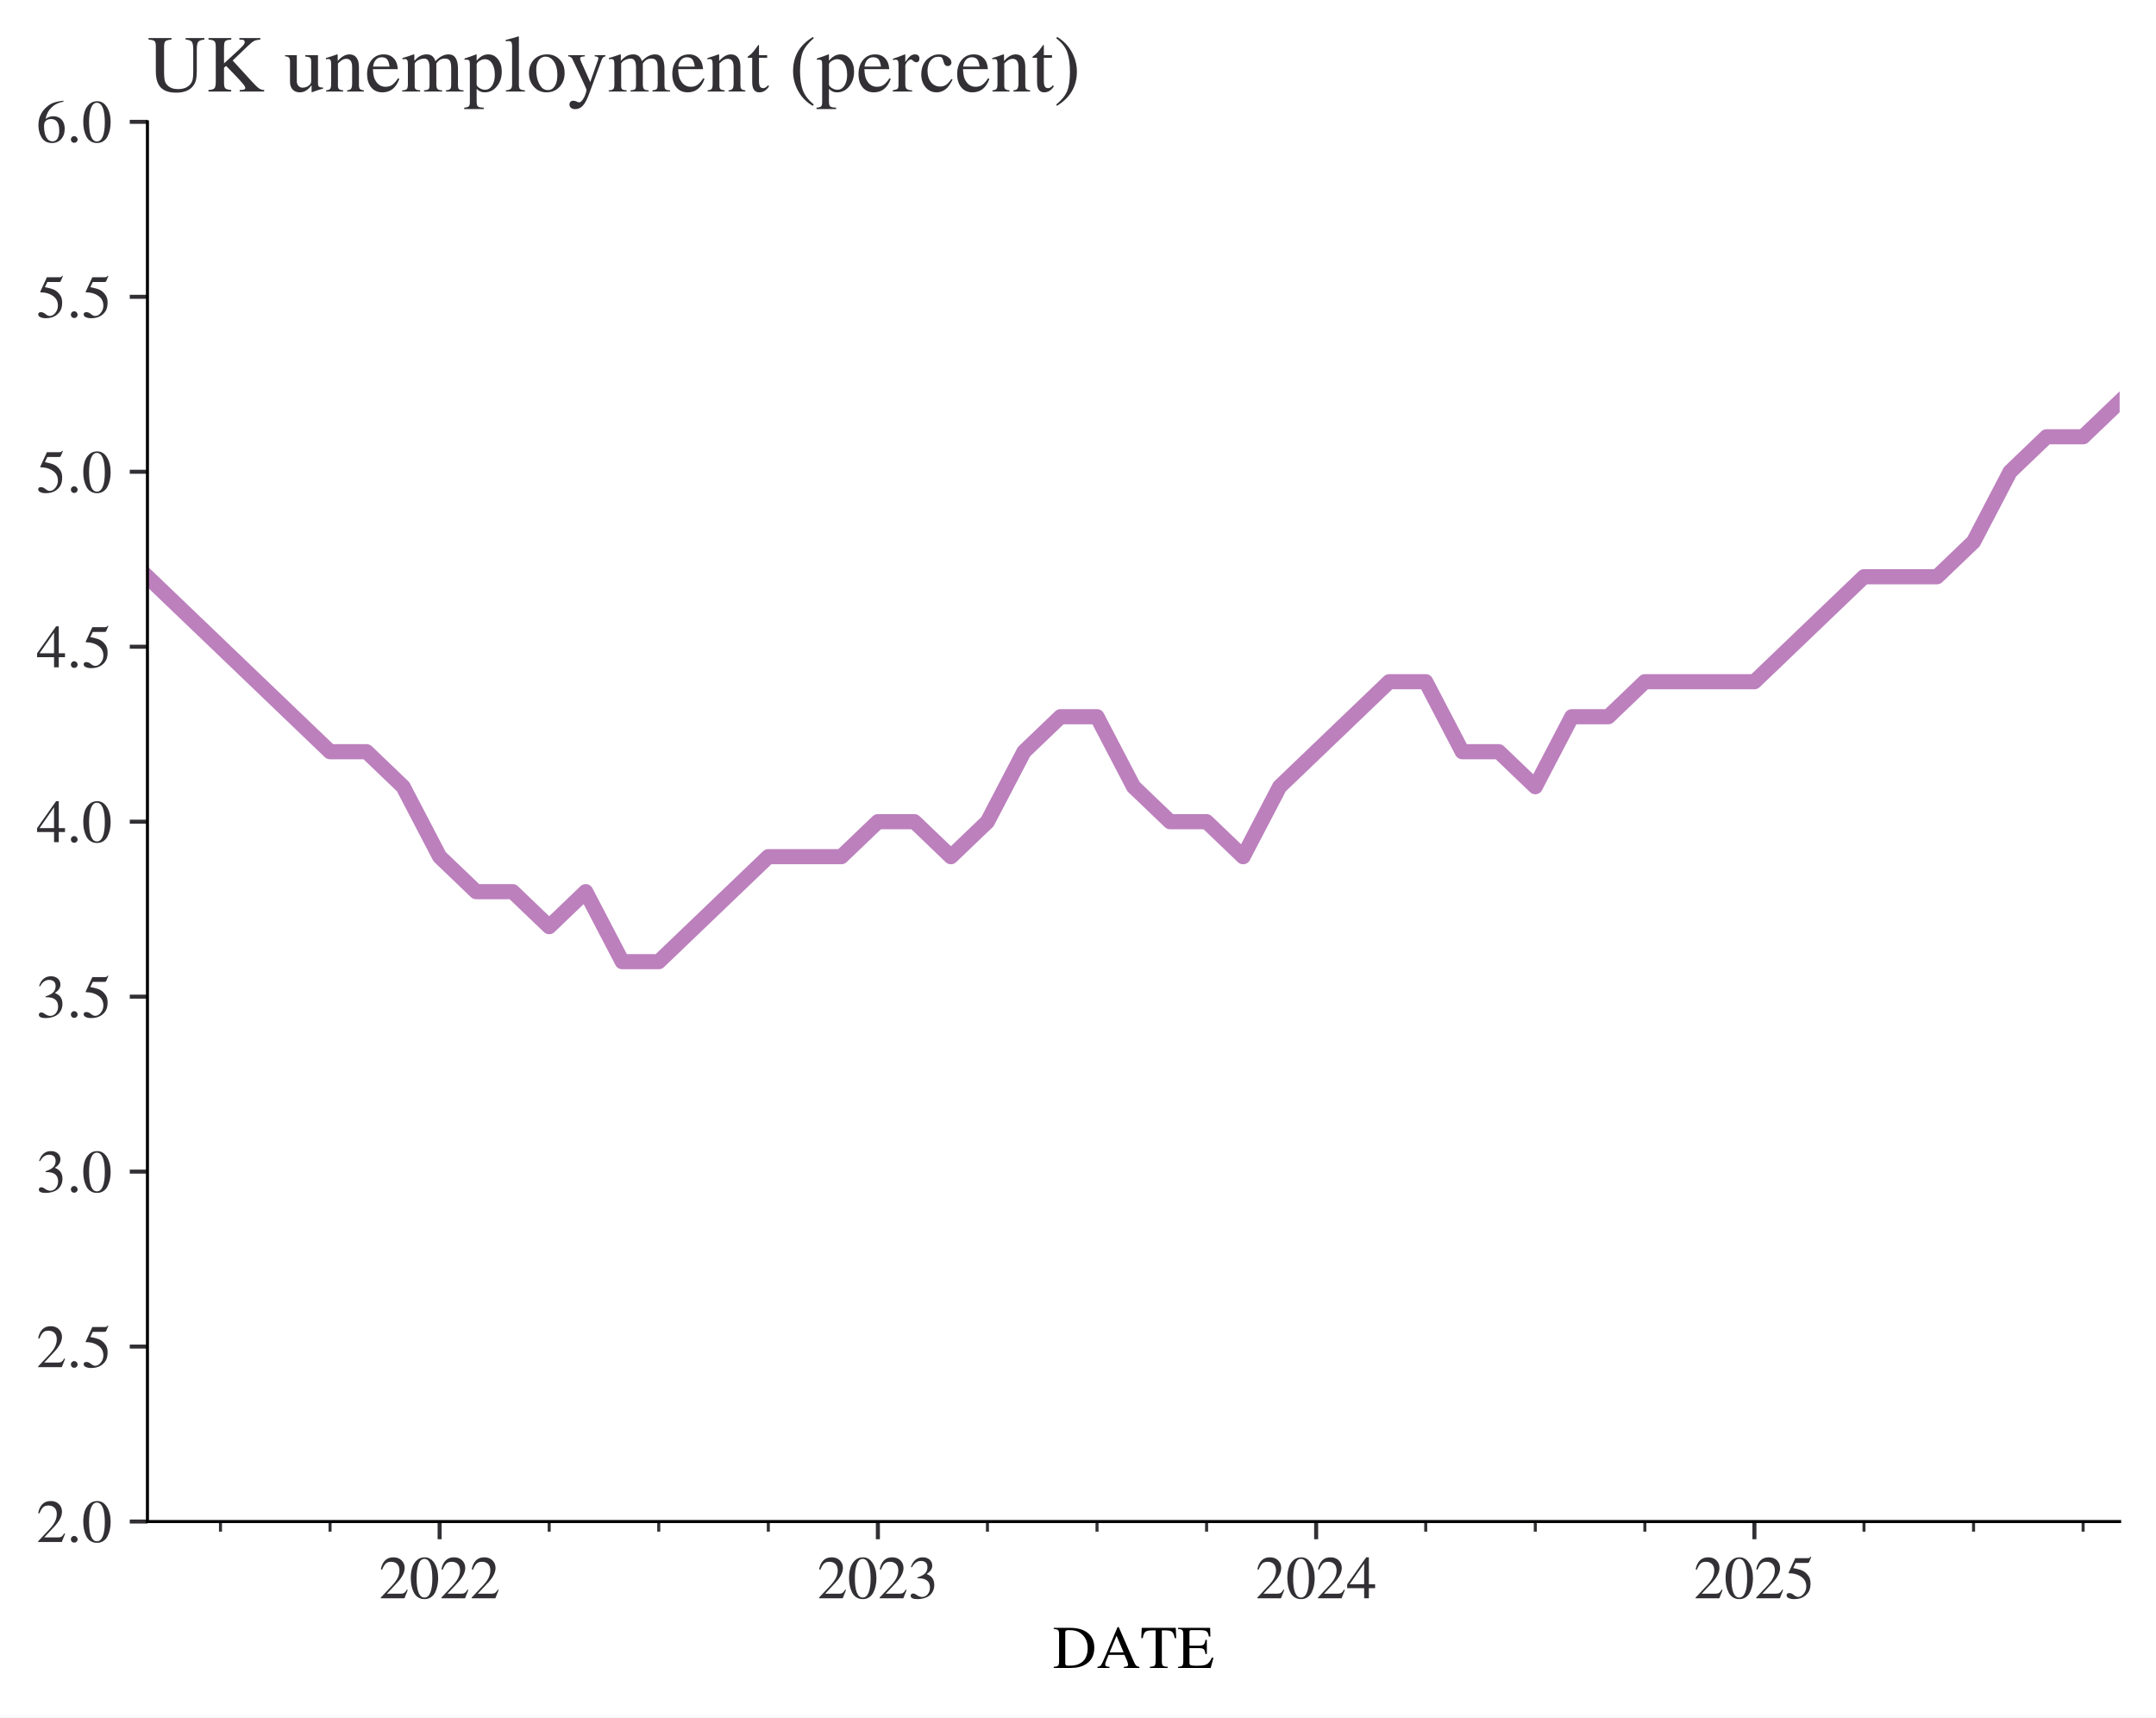
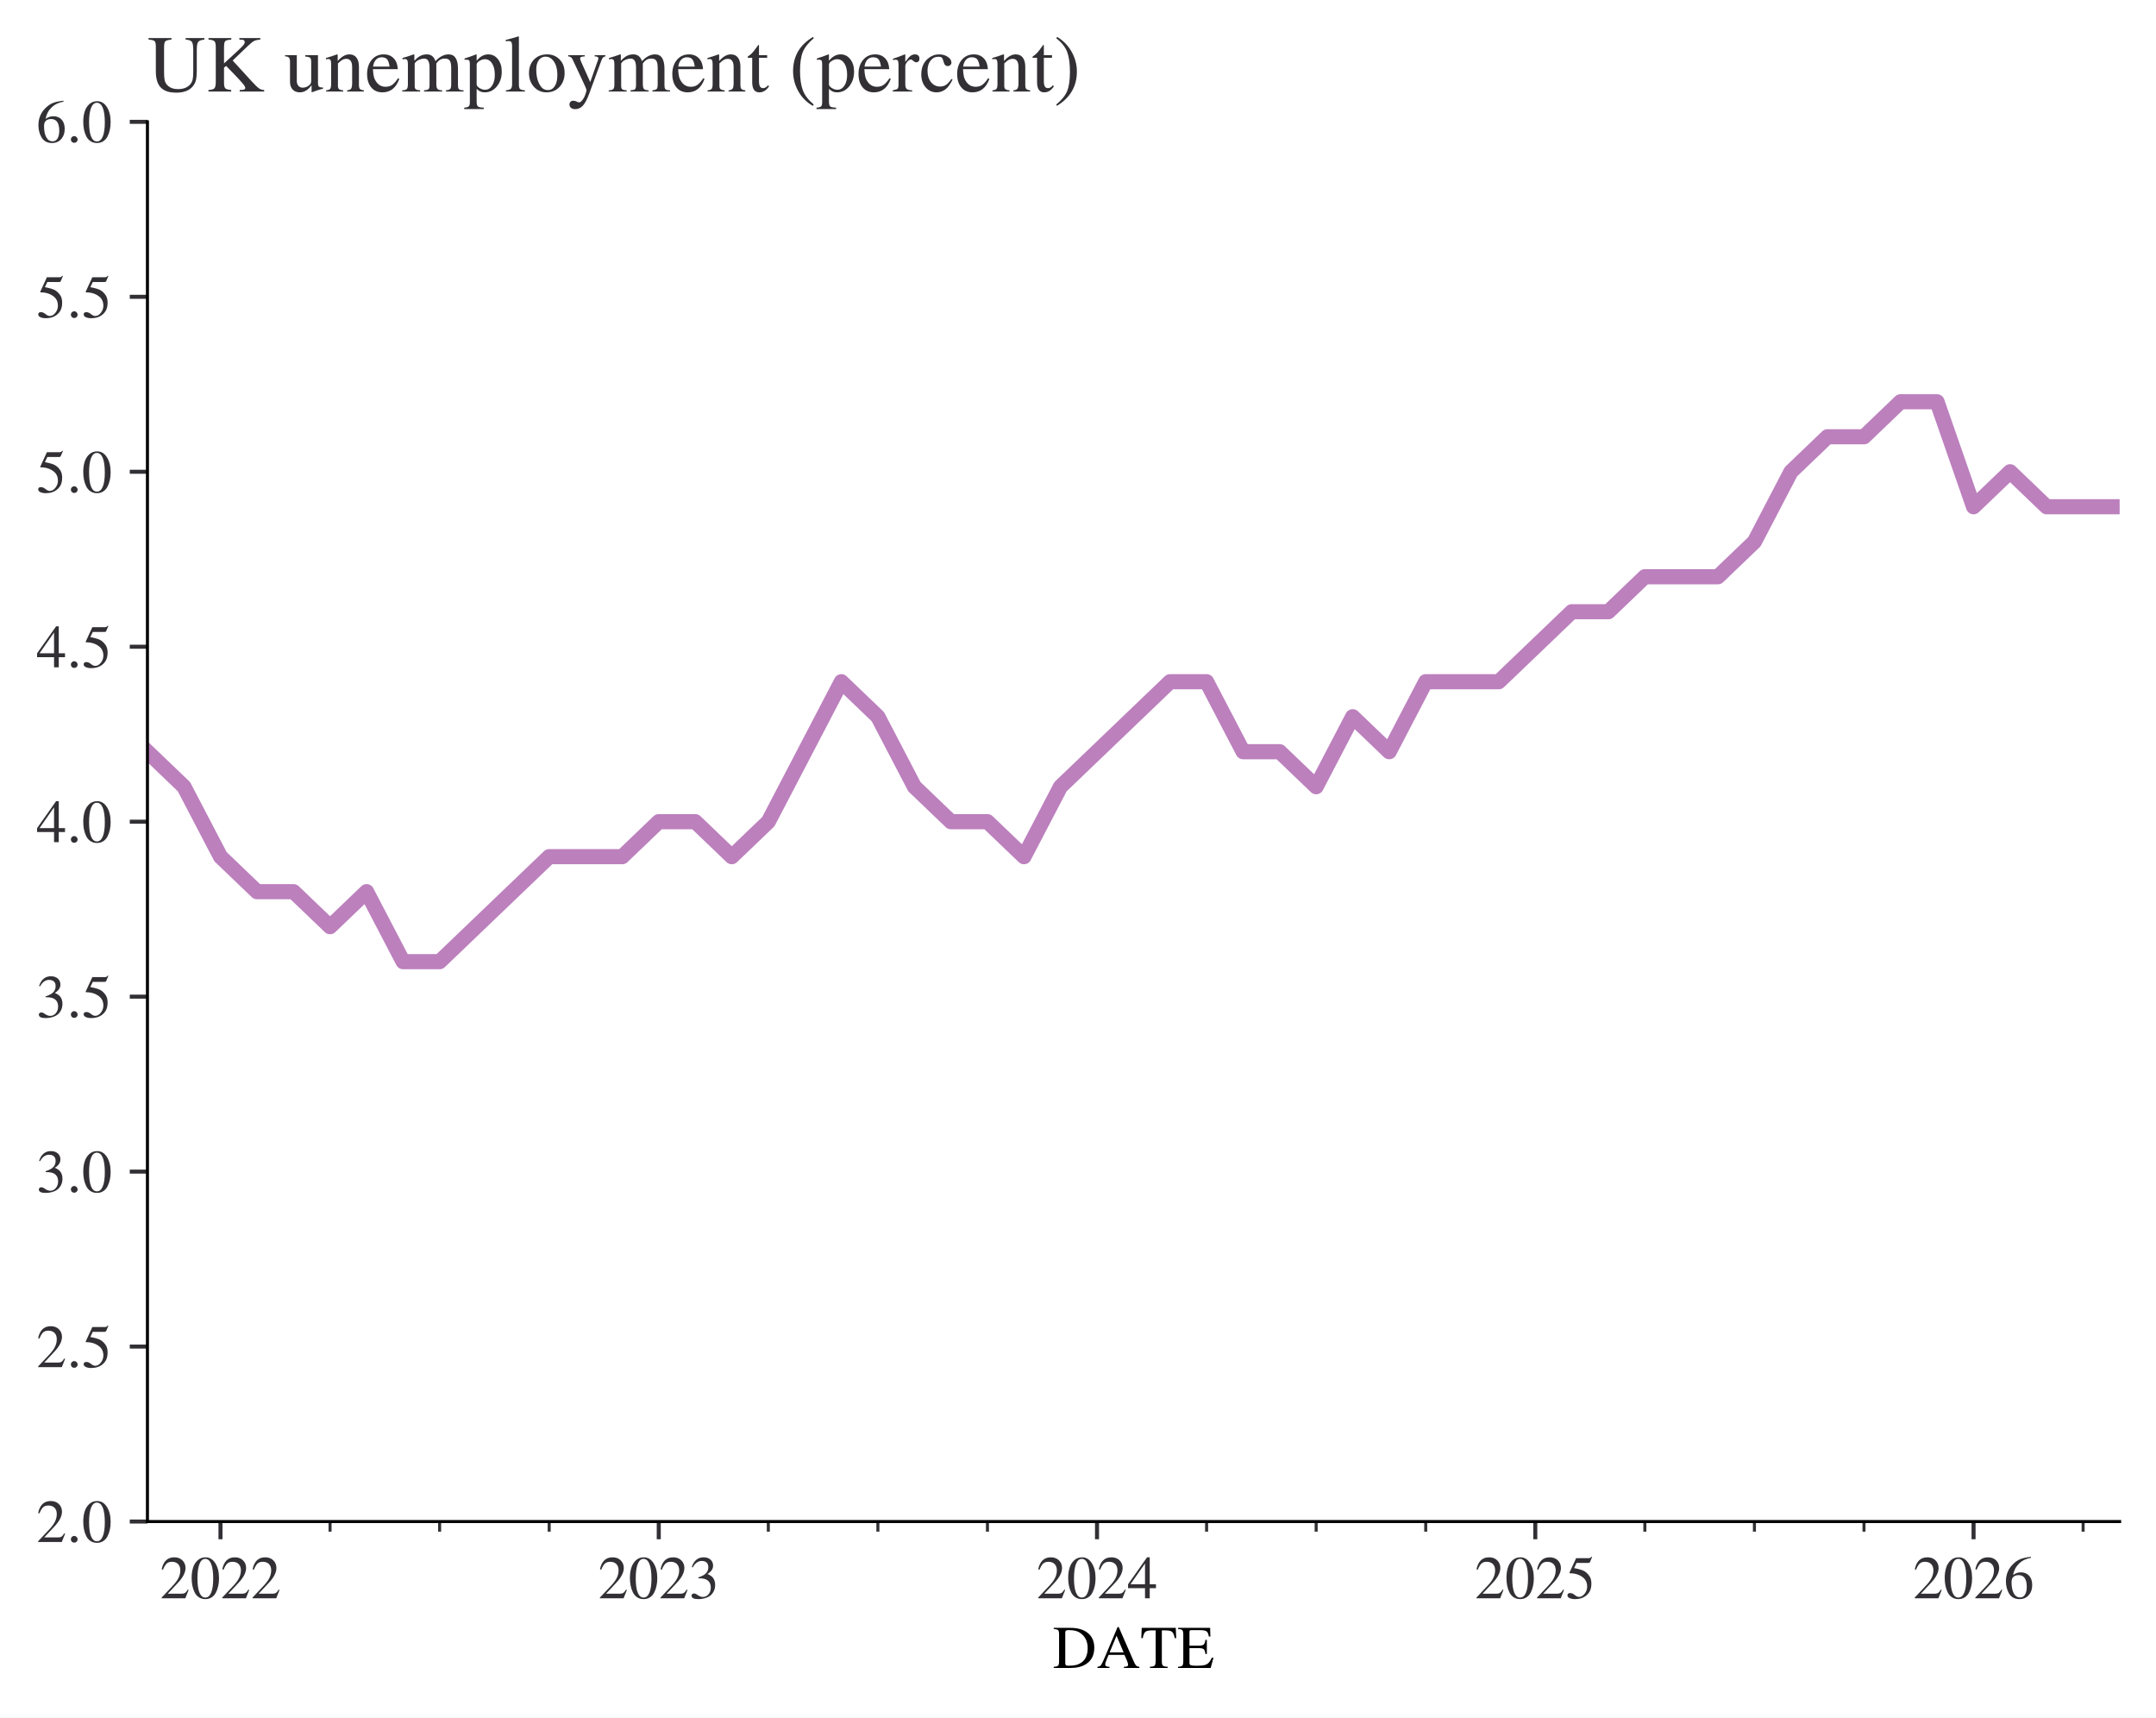
<svg xmlns="http://www.w3.org/2000/svg" xmlns:xlink="http://www.w3.org/1999/xlink" width="427pt" height="340.127pt" viewBox="0 0 427 340.127" version="1.1">
  <defs>
    <style type="text/css">*{stroke-linejoin: round; stroke-linecap: butt}</style>
  </defs>
  <g id="figure_1">
    <g id="patch_1">
      <path d="M 0 340.127  L 427 340.127  L 427 0  L 0 0  z " style="fill: #ffffff" />
    </g>
    <g id="axes_1">
      <g id="patch_2">
        <path d="M 29.2 301.327  L 419.8 301.327  L 419.8 24.128  L 29.2 24.128  z " style="fill: #ffffff" />
      </g>
      <g id="matplotlib.axis_1">
        <g id="xtick_1">
          <g id="line2d_1">
            <defs>
-               <path id="m83b8227db9" d="M 0 0  L 0 3.5  " style="stroke: #323034; stroke-width: 0.8" />
+               <path id="m764f4e853a" d="M 0 0  L 0 3.5  " style="stroke: #323034; stroke-width: 0.8" />
            </defs>
            <g>
-               <use xlink:href="#m83b8227db9" x="87.067" y="301.327" style="fill: #323034; stroke: #323034; stroke-width: 0.8" />
+               <use xlink:href="#m764f4e853a" x="43.667" y="301.327" style="fill: #323034; stroke: #323034; stroke-width: 0.8" />
            </g>
          </g>
          <g id="text_1">
-             <g style="fill: #323034" transform="translate(75.06667 316.5231) scale(0.12 -0.12)">
+             <g style="fill: #323034" transform="translate(31.66667 316.5231) scale(0.12 -0.12)">
              <defs>
                <path id="STIXGeneral-Regular-32" d="M 3034 877  L 2688 0  L 186 0  L 186 77  L 1325 1286  Q 1773 1754 1965 2144  Q 2157 2534 2157 2950  Q 2157 3379 1920 3616  Q 1683 3853 1267 3853  Q 922 3853 720 3673  Q 518 3494 326 3021  L 192 3053  Q 301 3648 630 3987  Q 960 4326 1523 4326  Q 2054 4326 2380 4006  Q 2707 3686 2707 3200  Q 2707 2477 1888 1613  L 832 486  L 2330 486  Q 2541 486 2665 569  Q 2790 653 2944 915  L 3034 877  z " transform="scale(0.015625)" />
                <path id="STIXGeneral-Regular-30" d="M 3046 2112  Q 3046 1683 2963 1302  Q 2880 922 2717 602  Q 2554 282 2266 96  Q 1978 -90 1600 -90  Q 1210 -90 915 108  Q 621 307 461 640  Q 301 973 227 1350  Q 154 1728 154 2150  Q 154 2746 301 3222  Q 448 3699 790 4012  Q 1133 4326 1626 4326  Q 2253 4326 2649 3712  Q 3046 3098 3046 2112  z M 2432 2080  Q 2432 3091 2217 3625  Q 2003 4160 1587 4160  Q 1190 4160 979 3622  Q 768 3085 768 2106  Q 768 1120 979 598  Q 1190 77 1600 77  Q 2003 77 2217 598  Q 2432 1120 2432 2080  z " transform="scale(0.015625)" />
              </defs>
              <use xlink:href="#STIXGeneral-Regular-32" />
              <use xlink:href="#STIXGeneral-Regular-30" transform="translate(49.99999 0)" />
              <use xlink:href="#STIXGeneral-Regular-32" transform="translate(99.99997 0)" />
              <use xlink:href="#STIXGeneral-Regular-32" transform="translate(150 0)" />
            </g>
          </g>
        </g>
        <g id="xtick_2">
          <g id="line2d_2">
            <g>
-               <use xlink:href="#m83b8227db9" x="173.867" y="301.327" style="fill: #323034; stroke: #323034; stroke-width: 0.8" />
+               <use xlink:href="#m764f4e853a" x="130.467" y="301.327" style="fill: #323034; stroke: #323034; stroke-width: 0.8" />
            </g>
          </g>
          <g id="text_2">
-             <g style="fill: #323034" transform="translate(161.8667 316.5231) scale(0.12 -0.12)">
+             <g style="fill: #323034" transform="translate(118.4667 316.5231) scale(0.12 -0.12)">
              <defs>
                <path id="STIXGeneral-Regular-33" d="M 390 3264  L 288 3290  Q 435 3770 748 4048  Q 1062 4326 1542 4326  Q 1990 4326 2265 4083  Q 2541 3840 2541 3450  Q 2541 2925 1946 2566  Q 2298 2413 2477 2227  Q 2758 1914 2758 1402  Q 2758 890 2464 506  Q 2246 211 1840 60  Q 1434 -90 979 -90  Q 262 -90 262 275  Q 262 378 339 442  Q 416 506 525 506  Q 685 506 915 339  Q 1197 141 1466 141  Q 1818 141 2058 425  Q 2298 710 2298 1120  Q 2298 1856 1632 2048  Q 1434 2112 979 2112  L 979 2202  Q 1338 2323 1517 2432  Q 2035 2726 2035 3290  Q 2035 3610 1852 3776  Q 1670 3942 1344 3942  Q 768 3942 390 3264  z " transform="scale(0.015625)" />
              </defs>
              <use xlink:href="#STIXGeneral-Regular-32" />
              <use xlink:href="#STIXGeneral-Regular-30" transform="translate(49.99999 0)" />
              <use xlink:href="#STIXGeneral-Regular-32" transform="translate(99.99997 0)" />
              <use xlink:href="#STIXGeneral-Regular-33" transform="translate(150 0)" />
            </g>
          </g>
        </g>
        <g id="xtick_3">
          <g id="line2d_3">
            <g>
-               <use xlink:href="#m83b8227db9" x="260.667" y="301.327" style="fill: #323034; stroke: #323034; stroke-width: 0.8" />
+               <use xlink:href="#m764f4e853a" x="217.267" y="301.327" style="fill: #323034; stroke: #323034; stroke-width: 0.8" />
            </g>
          </g>
          <g id="text_3">
-             <g style="fill: #323034" transform="translate(248.6667 316.5231) scale(0.12 -0.12)">
+             <g style="fill: #323034" transform="translate(205.2667 316.5231) scale(0.12 -0.12)">
              <defs>
                <path id="STIXGeneral-Regular-34" d="M 3027 1069  L 2368 1069  L 2368 0  L 1869 0  L 1869 1069  L 77 1069  L 77 1478  L 2086 4326  L 2368 4326  L 2368 1478  L 3027 1478  L 3027 1069  z M 1869 1478  L 1869 3674  L 333 1478  L 1869 1478  z " transform="scale(0.015625)" />
              </defs>
              <use xlink:href="#STIXGeneral-Regular-32" />
              <use xlink:href="#STIXGeneral-Regular-30" transform="translate(49.99999 0)" />
              <use xlink:href="#STIXGeneral-Regular-32" transform="translate(99.99997 0)" />
              <use xlink:href="#STIXGeneral-Regular-34" transform="translate(150 0)" />
            </g>
          </g>
        </g>
        <g id="xtick_4">
          <g id="line2d_4">
            <g>
-               <use xlink:href="#m83b8227db9" x="347.467" y="301.327" style="fill: #323034; stroke: #323034; stroke-width: 0.8" />
+               <use xlink:href="#m764f4e853a" x="304.067" y="301.327" style="fill: #323034; stroke: #323034; stroke-width: 0.8" />
            </g>
          </g>
          <g id="text_4">
-             <g style="fill: #323034" transform="translate(335.4667 316.5231) scale(0.12 -0.12)">
+             <g style="fill: #323034" transform="translate(292.0667 316.5231) scale(0.12 -0.12)">
              <defs>
                <path id="STIXGeneral-Regular-35" d="M 2803 4358  L 2573 3814  Q 2534 3731 2400 3731  L 1158 3731  L 902 3187  Q 1606 3053 1920 2896  Q 2234 2739 2502 2368  Q 2726 2061 2726 1555  Q 2726 1094 2576 780  Q 2426 467 2099 224  Q 1664 -90 1011 -90  Q 646 -90 422 19  Q 198 128 198 307  Q 198 550 486 550  Q 717 550 960 352  Q 1210 147 1414 147  Q 1747 147 2012 480  Q 2278 813 2278 1229  Q 2278 1843 1850 2189  Q 1293 2637 486 2637  Q 410 2637 410 2688  L 416 2720  L 1114 4237  L 2438 4237  Q 2547 4237 2608 4269  Q 2669 4301 2746 4403  L 2803 4358  z " transform="scale(0.015625)" />
              </defs>
              <use xlink:href="#STIXGeneral-Regular-32" />
              <use xlink:href="#STIXGeneral-Regular-30" transform="translate(49.99999 0)" />
              <use xlink:href="#STIXGeneral-Regular-32" transform="translate(99.99997 0)" />
              <use xlink:href="#STIXGeneral-Regular-35" transform="translate(150 0)" />
            </g>
          </g>
        </g>
        <g id="xtick_5">
          <g id="line2d_5">
-             <defs>
-               <path id="mb83423594f" d="M 0 0  L 0 2  " style="stroke: #323034; stroke-width: 0.6" />
-             </defs>
-             <g>
-               <use xlink:href="#mb83423594f" x="43.667" y="301.327" style="fill: #323034; stroke: #323034; stroke-width: 0.6" />
+             <g>
+               <use xlink:href="#m764f4e853a" x="390.867" y="301.327" style="fill: #323034; stroke: #323034; stroke-width: 0.8" />
+             </g>
+           </g>
+           <g id="text_5">
+             <g style="fill: #323034" transform="translate(378.8667 316.5231) scale(0.12 -0.12)">
+               <defs>
+                 <path id="STIXGeneral-Regular-36" d="M 2854 4378  L 2867 4275  Q 2112 4154 1606 3664  Q 1101 3174 973 2451  Q 1344 2739 1786 2739  Q 2349 2739 2672 2380  Q 2995 2022 2995 1402  Q 2995 774 2669 378  Q 2291 -90 1651 -90  Q 870 -90 518 557  Q 218 1107 218 1786  Q 218 2835 915 3552  Q 1312 3962 1731 4131  Q 2150 4301 2854 4378  z M 2419 1203  Q 2419 2445 1555 2445  Q 1235 2445 1024 2275  Q 813 2106 813 1702  Q 813 954 1046 522  Q 1280 90 1722 90  Q 2061 90 2240 394  Q 2419 698 2419 1203  z " transform="scale(0.015625)" />
+               </defs>
+               <use xlink:href="#STIXGeneral-Regular-32" />
+               <use xlink:href="#STIXGeneral-Regular-30" transform="translate(49.99999 0)" />
+               <use xlink:href="#STIXGeneral-Regular-32" transform="translate(99.99997 0)" />
+               <use xlink:href="#STIXGeneral-Regular-36" transform="translate(150 0)" />
            </g>
          </g>
        </g>
        <g id="xtick_6">
          <g id="line2d_6">
-             <g>
-               <use xlink:href="#mb83423594f" x="65.367" y="301.327" style="fill: #323034; stroke: #323034; stroke-width: 0.6" />
+             <defs>
+               <path id="m97cc7b443a" d="M 0 0  L 0 2  " style="stroke: #323034; stroke-width: 0.6" />
+             </defs>
+             <g>
+               <use xlink:href="#m97cc7b443a" x="65.367" y="301.327" style="fill: #323034; stroke: #323034; stroke-width: 0.6" />
            </g>
          </g>
        </g>
        <g id="xtick_7">
          <g id="line2d_7">
            <g>
-               <use xlink:href="#mb83423594f" x="108.767" y="301.327" style="fill: #323034; stroke: #323034; stroke-width: 0.6" />
+               <use xlink:href="#m97cc7b443a" x="87.067" y="301.327" style="fill: #323034; stroke: #323034; stroke-width: 0.6" />
            </g>
          </g>
        </g>
        <g id="xtick_8">
          <g id="line2d_8">
            <g>
-               <use xlink:href="#mb83423594f" x="130.467" y="301.327" style="fill: #323034; stroke: #323034; stroke-width: 0.6" />
+               <use xlink:href="#m97cc7b443a" x="108.767" y="301.327" style="fill: #323034; stroke: #323034; stroke-width: 0.6" />
            </g>
          </g>
        </g>
        <g id="xtick_9">
          <g id="line2d_9">
            <g>
-               <use xlink:href="#mb83423594f" x="152.167" y="301.327" style="fill: #323034; stroke: #323034; stroke-width: 0.6" />
+               <use xlink:href="#m97cc7b443a" x="152.167" y="301.327" style="fill: #323034; stroke: #323034; stroke-width: 0.6" />
            </g>
          </g>
        </g>
        <g id="xtick_10">
          <g id="line2d_10">
            <g>
-               <use xlink:href="#mb83423594f" x="195.567" y="301.327" style="fill: #323034; stroke: #323034; stroke-width: 0.6" />
+               <use xlink:href="#m97cc7b443a" x="173.867" y="301.327" style="fill: #323034; stroke: #323034; stroke-width: 0.6" />
            </g>
          </g>
        </g>
        <g id="xtick_11">
          <g id="line2d_11">
            <g>
-               <use xlink:href="#mb83423594f" x="217.267" y="301.327" style="fill: #323034; stroke: #323034; stroke-width: 0.6" />
+               <use xlink:href="#m97cc7b443a" x="195.567" y="301.327" style="fill: #323034; stroke: #323034; stroke-width: 0.6" />
            </g>
          </g>
        </g>
        <g id="xtick_12">
          <g id="line2d_12">
            <g>
-               <use xlink:href="#mb83423594f" x="238.967" y="301.327" style="fill: #323034; stroke: #323034; stroke-width: 0.6" />
+               <use xlink:href="#m97cc7b443a" x="238.967" y="301.327" style="fill: #323034; stroke: #323034; stroke-width: 0.6" />
            </g>
          </g>
        </g>
        <g id="xtick_13">
          <g id="line2d_13">
            <g>
-               <use xlink:href="#mb83423594f" x="282.367" y="301.327" style="fill: #323034; stroke: #323034; stroke-width: 0.6" />
+               <use xlink:href="#m97cc7b443a" x="260.667" y="301.327" style="fill: #323034; stroke: #323034; stroke-width: 0.6" />
            </g>
          </g>
        </g>
        <g id="xtick_14">
          <g id="line2d_14">
            <g>
-               <use xlink:href="#mb83423594f" x="304.067" y="301.327" style="fill: #323034; stroke: #323034; stroke-width: 0.6" />
+               <use xlink:href="#m97cc7b443a" x="282.367" y="301.327" style="fill: #323034; stroke: #323034; stroke-width: 0.6" />
            </g>
          </g>
        </g>
        <g id="xtick_15">
          <g id="line2d_15">
            <g>
-               <use xlink:href="#mb83423594f" x="325.767" y="301.327" style="fill: #323034; stroke: #323034; stroke-width: 0.6" />
+               <use xlink:href="#m97cc7b443a" x="325.767" y="301.327" style="fill: #323034; stroke: #323034; stroke-width: 0.6" />
            </g>
          </g>
        </g>
        <g id="xtick_16">
          <g id="line2d_16">
            <g>
-               <use xlink:href="#mb83423594f" x="369.167" y="301.327" style="fill: #323034; stroke: #323034; stroke-width: 0.6" />
+               <use xlink:href="#m97cc7b443a" x="347.467" y="301.327" style="fill: #323034; stroke: #323034; stroke-width: 0.6" />
            </g>
          </g>
        </g>
        <g id="xtick_17">
          <g id="line2d_17">
            <g>
-               <use xlink:href="#mb83423594f" x="390.867" y="301.327" style="fill: #323034; stroke: #323034; stroke-width: 0.6" />
+               <use xlink:href="#m97cc7b443a" x="369.167" y="301.327" style="fill: #323034; stroke: #323034; stroke-width: 0.6" />
            </g>
          </g>
        </g>
        <g id="xtick_18">
          <g id="line2d_18">
            <g>
-               <use xlink:href="#mb83423594f" x="412.567" y="301.327" style="fill: #323034; stroke: #323034; stroke-width: 0.6" />
-             </g>
-           </g>
-         </g>
-         <g id="text_5">
+               <use xlink:href="#m97cc7b443a" x="412.567" y="301.327" style="fill: #323034; stroke: #323034; stroke-width: 0.6" />
+             </g>
+           </g>
+         </g>
+         <g id="text_6">
          <g transform="translate(208.5044 330.3231) scale(0.12 -0.12)">
            <defs>
              <path id="STIXGeneral-Regular-44" d="M 102 4237  L 1830 4237  Q 3078 4237 3750 3654  Q 4384 3110 4384 2138  Q 4384 966 3514 410  Q 2880 0 1901 0  L 102 0  L 102 122  Q 474 147 570 252  Q 666 358 666 736  L 666 3520  Q 666 3891 570 3990  Q 474 4090 102 4115  L 102 4237  z M 1318 3731  L 1318 538  Q 1318 365 1379 301  Q 1440 237 1626 237  Q 2125 237 2432 307  Q 2739 378 3021 570  Q 3686 1018 3686 2099  Q 3686 3027 3078 3558  Q 2803 3802 2476 3901  Q 2150 4000 1658 4000  Q 1472 4000 1395 3942  Q 1318 3885 1318 3731  z " transform="scale(0.015625)" />
              <path id="STIXGeneral-Regular-41" d="M 4525 0  L 2893 0  L 2893 122  Q 3149 122 3245 179  Q 3334 224 3334 333  Q 3334 499 3213 781  L 2950 1382  L 1274 1382  L 979 653  Q 922 506 922 384  Q 922 237 1027 179  Q 1133 122 1370 122  L 1370 0  L 96 0  L 96 122  Q 365 147 486 316  Q 608 486 902 1190  L 2221 4314  L 2349 4314  L 3923 710  Q 4064 378 4176 262  Q 4288 147 4525 122  L 4525 0  z M 2861 1645  L 2118 3405  L 1382 1645  L 2861 1645  z " transform="scale(0.015625)" />
              <path id="STIXGeneral-Regular-54" d="M 3795 3149  L 3642 3149  Q 3539 3674 3353 3821  Q 3168 3968 2656 3968  L 2278 3968  L 2278 710  Q 2278 346 2387 243  Q 2496 141 2893 122  L 2893 0  L 1024 0  L 1024 122  Q 1427 147 1526 256  Q 1626 365 1626 787  L 1626 3968  L 1242 3968  Q 723 3968 540 3817  Q 358 3667 262 3149  L 109 3149  L 154 4237  L 3750 4237  L 3795 3149  z " transform="scale(0.015625)" />
              <path id="STIXGeneral-Regular-45" d="M 3821 1082  L 3526 0  L 77 0  L 77 122  Q 442 147 538 252  Q 634 358 634 730  L 634 3520  Q 634 3878 534 3987  Q 435 4096 77 4115  L 77 4237  L 3469 4237  L 3494 3322  L 3334 3322  Q 3264 3750 3085 3872  Q 2906 3994 2349 3994  L 1510 3994  Q 1370 3994 1328 3952  Q 1286 3910 1286 3763  L 1286 2355  L 2253 2355  Q 2656 2355 2787 2470  Q 2918 2586 2976 2970  L 3123 2970  L 3123 1472  L 2976 1472  Q 2918 1875 2790 1984  Q 2662 2093 2253 2093  L 1286 2093  L 1286 538  Q 1286 346 1420 291  Q 1555 237 1933 237  L 2163 237  Q 2848 237 3136 403  Q 3424 570 3642 1082  L 3821 1082  z " transform="scale(0.015625)" />
            </defs>
            <use xlink:href="#STIXGeneral-Regular-44" />
            <use xlink:href="#STIXGeneral-Regular-41" transform="translate(72.19998 0)" />
            <use xlink:href="#STIXGeneral-Regular-54" transform="translate(144.4 0)" />
            <use xlink:href="#STIXGeneral-Regular-45" transform="translate(205.5 0)" />
          </g>
        </g>
      </g>
      <g id="matplotlib.axis_2">
        <g id="ytick_1">
          <g id="line2d_19">
            <defs>
-               <path id="m8f2e3f40cd" d="M 0 0  L -3.5 0  " style="stroke: #323034; stroke-width: 0.8" />
+               <path id="m7d68798e1d" d="M 0 0  L -3.5 0  " style="stroke: #323034; stroke-width: 0.8" />
            </defs>
            <g>
-               <use xlink:href="#m8f2e3f40cd" x="29.2" y="301.327" style="fill: #323034; stroke: #323034; stroke-width: 0.8" />
-             </g>
-           </g>
-           <g id="text_6">
+               <use xlink:href="#m7d68798e1d" x="29.2" y="301.327" style="fill: #323034; stroke: #323034; stroke-width: 0.8" />
+             </g>
+           </g>
+           <g id="text_7">
            <g style="fill: #323034" transform="translate(7.2 305.4253) scale(0.12 -0.12)">
              <defs>
                <path id="STIXGeneral-Regular-2e" d="M 1158 275  Q 1158 134 1052 32  Q 947 -70 800 -70  Q 653 -70 550 32  Q 448 134 448 281  Q 448 429 553 534  Q 659 640 806 640  Q 947 640 1052 531  Q 1158 422 1158 275  z " transform="scale(0.015625)" />
              </defs>
              <use xlink:href="#STIXGeneral-Regular-32" transform="translate(0 0.40625)" />
              <use xlink:href="#STIXGeneral-Regular-2e" transform="translate(49.99999 0.40625)" />
              <use xlink:href="#STIXGeneral-Regular-30" transform="translate(74.99997 0.40625)" />
            </g>
          </g>
        </g>
        <g id="ytick_2">
          <g id="line2d_20">
            <g>
-               <use xlink:href="#m8f2e3f40cd" x="29.2" y="266.678" style="fill: #323034; stroke: #323034; stroke-width: 0.8" />
-             </g>
-           </g>
-           <g id="text_7">
+               <use xlink:href="#m7d68798e1d" x="29.2" y="266.678" style="fill: #323034; stroke: #323034; stroke-width: 0.8" />
+             </g>
+           </g>
+           <g id="text_8">
            <g style="fill: #323034" transform="translate(7.2 270.7753) scale(0.12 -0.12)">
              <use xlink:href="#STIXGeneral-Regular-32" transform="translate(0 0.203125)" />
              <use xlink:href="#STIXGeneral-Regular-2e" transform="translate(49.99999 0.203125)" />
              <use xlink:href="#STIXGeneral-Regular-35" transform="translate(74.99997 0.203125)" />
            </g>
          </g>
        </g>
        <g id="ytick_3">
          <g id="line2d_21">
            <g>
-               <use xlink:href="#m8f2e3f40cd" x="29.2" y="232.028" style="fill: #323034; stroke: #323034; stroke-width: 0.8" />
-             </g>
-           </g>
-           <g id="text_8">
+               <use xlink:href="#m7d68798e1d" x="29.2" y="232.028" style="fill: #323034; stroke: #323034; stroke-width: 0.8" />
+             </g>
+           </g>
+           <g id="text_9">
            <g style="fill: #323034" transform="translate(7.2 236.1253) scale(0.12 -0.12)">
              <use xlink:href="#STIXGeneral-Regular-33" transform="translate(0 0.40625)" />
              <use xlink:href="#STIXGeneral-Regular-2e" transform="translate(49.99999 0.40625)" />
              <use xlink:href="#STIXGeneral-Regular-30" transform="translate(74.99997 0.40625)" />
            </g>
          </g>
        </g>
        <g id="ytick_4">
          <g id="line2d_22">
            <g>
-               <use xlink:href="#m8f2e3f40cd" x="29.2" y="197.377" style="fill: #323034; stroke: #323034; stroke-width: 0.8" />
-             </g>
-           </g>
-           <g id="text_9">
+               <use xlink:href="#m7d68798e1d" x="29.2" y="197.377" style="fill: #323034; stroke: #323034; stroke-width: 0.8" />
+             </g>
+           </g>
+           <g id="text_10">
            <g style="fill: #323034" transform="translate(7.2 201.4753) scale(0.12 -0.12)">
              <use xlink:href="#STIXGeneral-Regular-33" transform="translate(0 0.203125)" />
              <use xlink:href="#STIXGeneral-Regular-2e" transform="translate(49.99999 0.203125)" />
              <use xlink:href="#STIXGeneral-Regular-35" transform="translate(74.99997 0.203125)" />
            </g>
          </g>
        </g>
        <g id="ytick_5">
          <g id="line2d_23">
            <g>
-               <use xlink:href="#m8f2e3f40cd" x="29.2" y="162.727" style="fill: #323034; stroke: #323034; stroke-width: 0.8" />
-             </g>
-           </g>
-           <g id="text_10">
+               <use xlink:href="#m7d68798e1d" x="29.2" y="162.727" style="fill: #323034; stroke: #323034; stroke-width: 0.8" />
+             </g>
+           </g>
+           <g id="text_11">
            <g style="fill: #323034" transform="translate(7.2 166.8253) scale(0.12 -0.12)">
              <use xlink:href="#STIXGeneral-Regular-34" transform="translate(0 0.40625)" />
              <use xlink:href="#STIXGeneral-Regular-2e" transform="translate(49.99999 0.40625)" />
              <use xlink:href="#STIXGeneral-Regular-30" transform="translate(74.99997 0.40625)" />
            </g>
          </g>
        </g>
        <g id="ytick_6">
          <g id="line2d_24">
            <g>
-               <use xlink:href="#m8f2e3f40cd" x="29.2" y="128.077" style="fill: #323034; stroke: #323034; stroke-width: 0.8" />
-             </g>
-           </g>
-           <g id="text_11">
+               <use xlink:href="#m7d68798e1d" x="29.2" y="128.077" style="fill: #323034; stroke: #323034; stroke-width: 0.8" />
+             </g>
+           </g>
+           <g id="text_12">
            <g style="fill: #323034" transform="translate(7.2 132.1753) scale(0.12 -0.12)">
              <use xlink:href="#STIXGeneral-Regular-34" transform="translate(0 0.203125)" />
              <use xlink:href="#STIXGeneral-Regular-2e" transform="translate(49.99999 0.203125)" />
              <use xlink:href="#STIXGeneral-Regular-35" transform="translate(74.99997 0.203125)" />
            </g>
          </g>
        </g>
        <g id="ytick_7">
          <g id="line2d_25">
            <g>
-               <use xlink:href="#m8f2e3f40cd" x="29.2" y="93.427" style="fill: #323034; stroke: #323034; stroke-width: 0.8" />
-             </g>
-           </g>
-           <g id="text_12">
+               <use xlink:href="#m7d68798e1d" x="29.2" y="93.427" style="fill: #323034; stroke: #323034; stroke-width: 0.8" />
+             </g>
+           </g>
+           <g id="text_13">
            <g style="fill: #323034" transform="translate(7.2 97.52531) scale(0.12 -0.12)">
              <use xlink:href="#STIXGeneral-Regular-35" transform="translate(0 0.203125)" />
              <use xlink:href="#STIXGeneral-Regular-2e" transform="translate(49.99999 0.203125)" />
              <use xlink:href="#STIXGeneral-Regular-30" transform="translate(74.99997 0.203125)" />
            </g>
          </g>
        </g>
        <g id="ytick_8">
          <g id="line2d_26">
            <g>
-               <use xlink:href="#m8f2e3f40cd" x="29.2" y="58.778" style="fill: #323034; stroke: #323034; stroke-width: 0.8" />
-             </g>
-           </g>
-           <g id="text_13">
+               <use xlink:href="#m7d68798e1d" x="29.2" y="58.778" style="fill: #323034; stroke: #323034; stroke-width: 0.8" />
+             </g>
+           </g>
+           <g id="text_14">
            <g style="fill: #323034" transform="translate(7.2 62.87531) scale(0.12 -0.12)">
              <use xlink:href="#STIXGeneral-Regular-35" transform="translate(0 0.203125)" />
              <use xlink:href="#STIXGeneral-Regular-2e" transform="translate(49.99999 0.203125)" />
              <use xlink:href="#STIXGeneral-Regular-35" transform="translate(74.99997 0.203125)" />
            </g>
          </g>
        </g>
        <g id="ytick_9">
          <g id="line2d_27">
            <g>
-               <use xlink:href="#m8f2e3f40cd" x="29.2" y="24.128" style="fill: #323034; stroke: #323034; stroke-width: 0.8" />
-             </g>
-           </g>
-           <g id="text_14">
+               <use xlink:href="#m7d68798e1d" x="29.2" y="24.128" style="fill: #323034; stroke: #323034; stroke-width: 0.8" />
+             </g>
+           </g>
+           <g id="text_15">
            <g style="fill: #323034" transform="translate(7.2 28.22531) scale(0.12 -0.12)">
-               <defs>
-                 <path id="STIXGeneral-Regular-36" d="M 2854 4378  L 2867 4275  Q 2112 4154 1606 3664  Q 1101 3174 973 2451  Q 1344 2739 1786 2739  Q 2349 2739 2672 2380  Q 2995 2022 2995 1402  Q 2995 774 2669 378  Q 2291 -90 1651 -90  Q 870 -90 518 557  Q 218 1107 218 1786  Q 218 2835 915 3552  Q 1312 3962 1731 4131  Q 2150 4301 2854 4378  z M 2419 1203  Q 2419 2445 1555 2445  Q 1235 2445 1024 2275  Q 813 2106 813 1702  Q 813 954 1046 522  Q 1280 90 1722 90  Q 2061 90 2240 394  Q 2419 698 2419 1203  z " transform="scale(0.015625)" />
-               </defs>
              <use xlink:href="#STIXGeneral-Regular-36" transform="translate(0 0.59375)" />
              <use xlink:href="#STIXGeneral-Regular-2e" transform="translate(49.99999 0.59375)" />
              <use xlink:href="#STIXGeneral-Regular-30" transform="translate(74.99997 0.59375)" />
            </g>
          </g>
        </g>
      </g>
      <g id="line2d_28">
-         <path d="M 29.2 114.218  L 36.433 121.147  L 43.667 128.077  L 50.9 135.007  L 58.133 141.938  L 65.367 148.868  L 72.6 148.868  L 79.833 155.798  L 87.067 169.657  L 94.3 176.588  L 101.533 176.588  L 108.767 183.518  L 116 176.588  L 123.233 190.447  L 130.467 190.447  L 137.7 183.518  L 144.933 176.588  L 152.167 169.657  L 159.4 169.657  L 166.633 169.657  L 173.867 162.727  L 181.1 162.727  L 188.333 169.657  L 195.567 162.727  L 202.8 148.868  L 210.033 141.938  L 217.267 141.938  L 224.5 155.798  L 231.733 162.727  L 238.967 162.727  L 246.2 169.657  L 253.433 155.798  L 260.667 148.868  L 267.9 141.938  L 275.133 135.007  L 282.367 135.007  L 289.6 148.868  L 296.833 148.868  L 304.067 155.798  L 311.3 141.938  L 318.533 141.938  L 325.767 135.007  L 333 135.007  L 340.233 135.007  L 347.467 135.007  L 354.7 128.077  L 361.933 121.147  L 369.167 114.218  L 376.4 114.218  L 383.633 114.218  L 390.867 107.287  L 398.1 93.427  L 405.333 86.498  L 412.567 86.498  L 419.8 79.567  " clip-path="url(#p7e65fd2858)" style="fill: none; stroke: #bc80bd; stroke-width: 3; stroke-linecap: square" />
+         <path d="M 29.2 148.868  L 36.433 155.798  L 43.667 169.657  L 50.9 176.588  L 58.133 176.588  L 65.367 183.518  L 72.6 176.588  L 79.833 190.447  L 87.067 190.447  L 94.3 183.518  L 101.533 176.588  L 108.767 169.657  L 116 169.657  L 123.233 169.657  L 130.467 162.727  L 137.7 162.727  L 144.933 169.657  L 152.167 162.727  L 159.4 148.868  L 166.633 135.007  L 173.867 141.938  L 181.1 155.798  L 188.333 162.727  L 195.567 162.727  L 202.8 169.657  L 210.033 155.798  L 217.267 148.868  L 224.5 141.938  L 231.733 135.007  L 238.967 135.007  L 246.2 148.868  L 253.433 148.868  L 260.667 155.798  L 267.9 141.938  L 275.133 148.868  L 282.367 135.007  L 289.6 135.007  L 296.833 135.007  L 304.067 128.077  L 311.3 121.147  L 318.533 121.147  L 325.767 114.218  L 333 114.218  L 340.233 114.218  L 347.467 107.287  L 354.7 93.427  L 361.933 86.498  L 369.167 86.498  L 376.4 79.567  L 383.633 79.567  L 390.867 100.358  L 398.1 93.427  L 405.333 100.358  L 412.567 100.358  L 419.8 100.358  " clip-path="url(#p1cd2c6e06d)" style="fill: none; stroke: #bc80bd; stroke-width: 3; stroke-linecap: square" />
      </g>
      <g id="patch_3">
        <path d="M 29.2 301.327  L 29.2 24.128  " style="fill: none; stroke: #000000; stroke-width: 0.6; stroke-linejoin: miter; stroke-linecap: square" />
      </g>
      <g id="patch_4">
        <path d="M 29.2 301.327  L 419.8 301.327  " style="fill: none; stroke: #000000; stroke-width: 0.6; stroke-linejoin: miter; stroke-linecap: square" />
      </g>
-       <g id="text_15">
+       <g id="text_16">
        <g style="fill: #323034" transform="translate(29.2 18.1275) scale(0.16 -0.16)">
          <defs>
            <path id="STIXGeneral-Regular-55" d="M 4512 4237  L 4512 4115  Q 4122 4077 4016 3926  Q 3910 3776 3910 3302  L 3910 1670  Q 3910 1178 3840 896  Q 3770 614 3565 378  Q 3155 -90 2272 -90  Q 1574 -90 1184 205  Q 666 589 666 1594  L 666 3578  Q 666 3898 566 3994  Q 467 4090 90 4115  L 90 4237  L 1901 4237  L 1901 4115  Q 1517 4083 1417 3977  Q 1318 3872 1318 3514  L 1318 1517  Q 1318 1101 1369 877  Q 1421 653 1600 480  Q 1901 192 2419 192  Q 3066 192 3392 570  Q 3539 749 3584 963  Q 3629 1178 3629 1600  L 3629 3283  Q 3629 3782 3520 3936  Q 3411 4090 3027 4115  L 3027 4237  L 4512 4237  z " transform="scale(0.015625)" />
            <path id="STIXGeneral-Regular-4b" d="M 4627 0  L 2688 0  L 2688 122  L 2861 128  Q 3130 134 3130 282  Q 3130 397 2922 643  Q 2714 890 2253 1370  L 1613 2029  L 1446 1894  L 1446 710  Q 1446 352 1548 253  Q 1651 154 2016 122  L 2016 0  L 211 0  L 211 122  Q 589 141 691 262  Q 794 384 794 800  L 794 3514  Q 794 3872 691 3981  Q 589 4090 218 4115  L 218 4237  L 2022 4237  L 2022 4115  Q 1632 4090 1539 3987  Q 1446 3885 1446 3507  L 1446 2227  L 2586 3277  Q 2861 3533 2973 3667  Q 3085 3802 3085 3910  Q 3085 4013 3030 4057  Q 2976 4102 2822 4109  L 2662 4115  L 2662 4237  L 4320 4237  L 4320 4115  Q 3994 4090 3824 4003  Q 3654 3917 3322 3597  L 2131 2458  L 3629 819  Q 4026 384 4214 253  Q 4403 122 4627 122  L 4627 0  z " transform="scale(0.015625)" />
            <path id="STIXGeneral-Regular-20" transform="scale(0.015625)" />
            <path id="STIXGeneral-Regular-75" d="M 3072 320  L 3072 230  Q 2573 96 2195 -58  L 2163 -38  L 2163 486  L 2150 486  Q 1747 -64 1235 -64  Q 870 -64 662 160  Q 454 384 454 755  L 454 2362  Q 454 2598 371 2688  Q 288 2778 58 2790  L 58 2880  L 992 2880  L 992 813  Q 992 595 1123 451  Q 1254 307 1446 307  Q 1760 307 1984 506  Q 2067 582 2099 649  Q 2131 717 2131 877  L 2131 2355  Q 2131 2605 2041 2678  Q 1952 2752 1658 2771  L 1658 2880  L 2669 2880  L 2669 685  Q 2669 461 2742 390  Q 2816 320 3034 320  L 3072 320  z " transform="scale(0.015625)" />
            <path id="STIXGeneral-Regular-6e" d="M 3104 0  L 1773 0  L 1779 96  Q 2016 115 2096 233  Q 2176 352 2176 672  L 2176 1946  Q 2176 2592 1709 2592  Q 1549 2592 1408 2515  Q 1267 2438 1050 2227  L 1050 461  Q 1050 269 1136 192  Q 1222 115 1466 96  L 1466 0  L 115 0  L 115 96  Q 358 115 435 214  Q 512 314 512 602  L 512 2157  Q 512 2394 467 2483  Q 422 2573 288 2573  Q 160 2573 102 2547  L 102 2656  Q 550 2784 979 2944  L 1030 2925  L 1030 2426  L 1037 2426  Q 1491 2944 1958 2944  Q 2323 2944 2518 2688  Q 2714 2432 2714 1958  L 2714 544  Q 2714 288 2790 205  Q 2867 122 3104 96  L 3104 0  z " transform="scale(0.015625)" />
            <path id="STIXGeneral-Regular-65" d="M 2611 1050  L 2714 1005  Q 2330 -64 1376 -64  Q 813 -64 486 329  Q 160 723 160 1389  Q 160 2074 525 2509  Q 890 2944 1485 2944  Q 2061 2944 2374 2502  Q 2560 2246 2592 1773  L 621 1773  Q 646 1370 700 1158  Q 755 947 915 730  Q 1184 378 1626 378  Q 1939 378 2153 531  Q 2368 685 2611 1050  z M 634 1978  L 1939 1978  Q 1882 2381 1750 2547  Q 1619 2714 1312 2714  Q 1043 2714 864 2525  Q 685 2336 634 1978  z " transform="scale(0.015625)" />
            <path id="STIXGeneral-Regular-6d" d="M 4960 0  L 3565 0  L 3565 96  Q 3834 122 3907 208  Q 3981 294 3981 576  L 3981 1894  Q 3981 2278 3869 2444  Q 3757 2611 3488 2611  Q 3264 2611 3107 2521  Q 2950 2432 2803 2221  L 2803 608  Q 2803 301 2896 201  Q 2989 102 3264 96  L 3264 0  L 1830 0  L 1830 96  Q 2112 115 2189 188  Q 2266 262 2266 550  L 2266 1901  Q 2266 2611 1850 2611  Q 1670 2611 1468 2531  Q 1267 2451 1171 2336  Q 1088 2240 1088 2227  L 1088 448  Q 1088 243 1177 176  Q 1267 109 1523 96  L 1523 0  L 102 0  L 102 96  Q 371 102 460 195  Q 550 288 550 563  L 550 2150  Q 550 2387 499 2480  Q 448 2573 326 2573  Q 230 2573 122 2547  L 122 2656  Q 557 2778 1011 2944  L 1062 2925  L 1062 2451  L 1075 2451  Q 1363 2752 1584 2848  Q 1805 2944 2054 2944  Q 2560 2944 2733 2406  Q 3232 2944 3776 2944  Q 4518 2944 4518 1792  L 4518 493  Q 4518 282 4582 202  Q 4646 122 4794 109  L 4960 96  L 4960 0  z " transform="scale(0.015625)" />
            <path id="STIXGeneral-Regular-70" d="M 1018 2931  L 1018 2438  Q 1421 2944 1939 2944  Q 2406 2944 2707 2560  Q 3008 2176 3008 1581  Q 3008 883 2621 409  Q 2234 -64 1664 -64  Q 1466 -64 1328 -6  Q 1190 51 1018 211  L 1018 -794  Q 1018 -1094 1120 -1180  Q 1222 -1267 1581 -1274  L 1581 -1389  L 32 -1389  L 32 -1280  Q 314 -1254 397 -1171  Q 480 -1088 480 -838  L 480 2157  Q 480 2381 429 2451  Q 378 2522 218 2522  Q 115 2522 58 2515  L 58 2618  Q 506 2752 979 2944  L 1018 2931  z M 1018 2138  L 1018 563  Q 1018 422 1238 281  Q 1459 141 1683 141  Q 2029 141 2243 467  Q 2458 794 2458 1325  Q 2458 1888 2243 2224  Q 2029 2560 1670 2560  Q 1446 2560 1232 2419  Q 1018 2278 1018 2138  z " transform="scale(0.015625)" />
            <path id="STIXGeneral-Regular-6c" d="M 1645 0  L 134 0  L 134 96  Q 435 122 531 221  Q 627 320 627 589  L 627 3590  Q 627 3821 569 3910  Q 512 4000 358 4000  Q 224 4000 122 3987  L 122 4090  Q 730 4237 1133 4371  L 1165 4346  L 1165 557  Q 1165 288 1254 201  Q 1344 115 1645 96  L 1645 0  z " transform="scale(0.015625)" />
            <path id="STIXGeneral-Regular-6f" d="M 3008 1478  Q 3008 806 2608 371  Q 2208 -64 1568 -64  Q 979 -64 582 368  Q 186 800 186 1459  Q 186 2125 582 2534  Q 979 2944 1626 2944  Q 2221 2944 2614 2537  Q 3008 2131 3008 1478  z M 2432 1306  Q 2432 2035 2112 2445  Q 1856 2765 1504 2765  Q 1171 2765 966 2493  Q 762 2221 762 1747  Q 762 928 1101 435  Q 1318 115 1677 115  Q 2029 115 2230 432  Q 2432 749 2432 1306  z " transform="scale(0.015625)" />
            <path id="STIXGeneral-Regular-79" d="M 3040 2880  L 3040 2784  Q 2925 2771 2854 2700  Q 2784 2630 2720 2458  L 1760 -160  Q 1510 -838 1257 -1116  Q 1005 -1395 640 -1395  Q 435 -1395 313 -1289  Q 192 -1184 192 -1024  Q 192 -902 272 -816  Q 352 -730 467 -730  Q 653 -730 800 -813  Q 883 -858 966 -858  Q 1101 -858 1286 -576  Q 1376 -448 1459 -211  Q 1542 26 1542 115  Q 1542 198 1274 762  L 429 2566  Q 346 2752 90 2790  L 90 2880  L 1402 2880  L 1402 2784  Q 1197 2778 1117 2739  Q 1037 2701 1037 2611  Q 1037 2541 1120 2349  L 1837 749  L 2458 2515  Q 2483 2573 2483 2630  Q 2483 2784 2189 2784  L 2189 2880  L 3040 2880  z " transform="scale(0.015625)" />
            <path id="STIXGeneral-Regular-74" d="M 1702 493  L 1786 422  Q 1478 -64 1011 -64  Q 448 -64 448 749  L 448 2675  L 109 2675  Q 83 2694 83 2720  Q 83 2771 192 2842  Q 435 2982 813 3526  Q 826 3546 874 3606  Q 922 3667 941 3706  Q 986 3706 986 3622  L 986 2880  L 1632 2880  L 1632 2675  L 986 2675  L 986 845  Q 986 538 1062 403  Q 1139 269 1318 269  Q 1510 269 1702 493  z " transform="scale(0.015625)" />
            <path id="STIXGeneral-Regular-28" d="M 1946 -1030  L 1869 -1133  Q 1126 -710 716 32  Q 307 774 307 1613  Q 307 3386 1888 4326  L 1946 4224  Q 1293 3667 1075 3126  Q 858 2586 858 1632  Q 858 685 1082 96  Q 1306 -493 1946 -1030  z " transform="scale(0.015625)" />
            <path id="STIXGeneral-Regular-72" d="M 1024 2931  L 1024 2342  Q 1267 2688 1430 2816  Q 1594 2944 1792 2944  Q 1958 2944 2051 2854  Q 2144 2765 2144 2605  Q 2144 2470 2077 2393  Q 2010 2317 1894 2317  Q 1773 2317 1638 2445  Q 1536 2541 1472 2541  Q 1338 2541 1181 2355  Q 1024 2170 1024 2016  L 1024 576  Q 1024 301 1133 205  Q 1242 109 1568 96  L 1568 0  L 32 0  L 32 96  Q 339 154 412 224  Q 486 294 486 538  L 486 2138  Q 486 2349 438 2435  Q 390 2522 269 2522  Q 166 2522 45 2496  L 45 2598  Q 448 2726 992 2944  L 1024 2931  z " transform="scale(0.015625)" />
            <path id="STIXGeneral-Regular-63" d="M 2547 998  L 2637 941  Q 2362 403 2112 205  Q 1786 -64 1376 -64  Q 845 -64 502 336  Q 160 736 160 1357  Q 160 2170 698 2618  Q 1094 2944 1562 2944  Q 1965 2944 2256 2749  Q 2547 2554 2547 2285  Q 2547 2176 2457 2096  Q 2368 2016 2246 2016  Q 2022 2016 1939 2310  L 1901 2451  Q 1850 2630 1773 2694  Q 1696 2758 1523 2758  Q 1133 2758 893 2451  Q 653 2144 653 1645  Q 653 1094 928 745  Q 1203 397 1645 397  Q 1920 397 2118 528  Q 2317 659 2547 998  z " transform="scale(0.015625)" />
            <path id="STIXGeneral-Regular-29" d="M 186 4224  L 262 4326  Q 992 3891 1408 3148  Q 1824 2406 1824 1581  Q 1824 -166 243 -1133  L 186 -1030  Q 845 -486 1059 54  Q 1274 595 1274 1562  Q 1274 2534 1059 3120  Q 845 3706 186 4224  z " transform="scale(0.015625)" />
          </defs>
          <use xlink:href="#STIXGeneral-Regular-55" />
          <use xlink:href="#STIXGeneral-Regular-4b" transform="translate(72.19998 0)" />
          <use xlink:href="#STIXGeneral-Regular-20" transform="translate(144.4 0)" />
          <use xlink:href="#STIXGeneral-Regular-75" transform="translate(169.3999 0)" />
          <use xlink:href="#STIXGeneral-Regular-6e" transform="translate(219.3999 0)" />
          <use xlink:href="#STIXGeneral-Regular-65" transform="translate(269.3999 0)" />
          <use xlink:href="#STIXGeneral-Regular-6d" transform="translate(313.7999 0)" />
          <use xlink:href="#STIXGeneral-Regular-70" transform="translate(391.5999 0)" />
          <use xlink:href="#STIXGeneral-Regular-6c" transform="translate(441.5999 0)" />
          <use xlink:href="#STIXGeneral-Regular-6f" transform="translate(469.3999 0)" />
          <use xlink:href="#STIXGeneral-Regular-79" transform="translate(519.3999 0)" />
          <use xlink:href="#STIXGeneral-Regular-6d" transform="translate(569.3998 0)" />
          <use xlink:href="#STIXGeneral-Regular-65" transform="translate(647.1998 0)" />
          <use xlink:href="#STIXGeneral-Regular-6e" transform="translate(691.5998 0)" />
          <use xlink:href="#STIXGeneral-Regular-74" transform="translate(741.5998 0)" />
          <use xlink:href="#STIXGeneral-Regular-20" transform="translate(769.3998 0)" />
          <use xlink:href="#STIXGeneral-Regular-28" transform="translate(794.3998 0)" />
          <use xlink:href="#STIXGeneral-Regular-70" transform="translate(827.6998 0)" />
          <use xlink:href="#STIXGeneral-Regular-65" transform="translate(877.6998 0)" />
          <use xlink:href="#STIXGeneral-Regular-72" transform="translate(922.0997 0)" />
          <use xlink:href="#STIXGeneral-Regular-63" transform="translate(955.3997 0)" />
          <use xlink:href="#STIXGeneral-Regular-65" transform="translate(999.7997 0)" />
          <use xlink:href="#STIXGeneral-Regular-6e" transform="translate(1044.2 0)" />
          <use xlink:href="#STIXGeneral-Regular-74" transform="translate(1094.2 0)" />
          <use xlink:href="#STIXGeneral-Regular-29" transform="translate(1122 0)" />
        </g>
      </g>
    </g>
  </g>
  <defs>
-     <clipPath id="p7e65fd2858">
+     <clipPath id="p1cd2c6e06d">
      <rect x="29.2" y="24.128" width="390.6" height="277.2" />
    </clipPath>
  </defs>
</svg>
